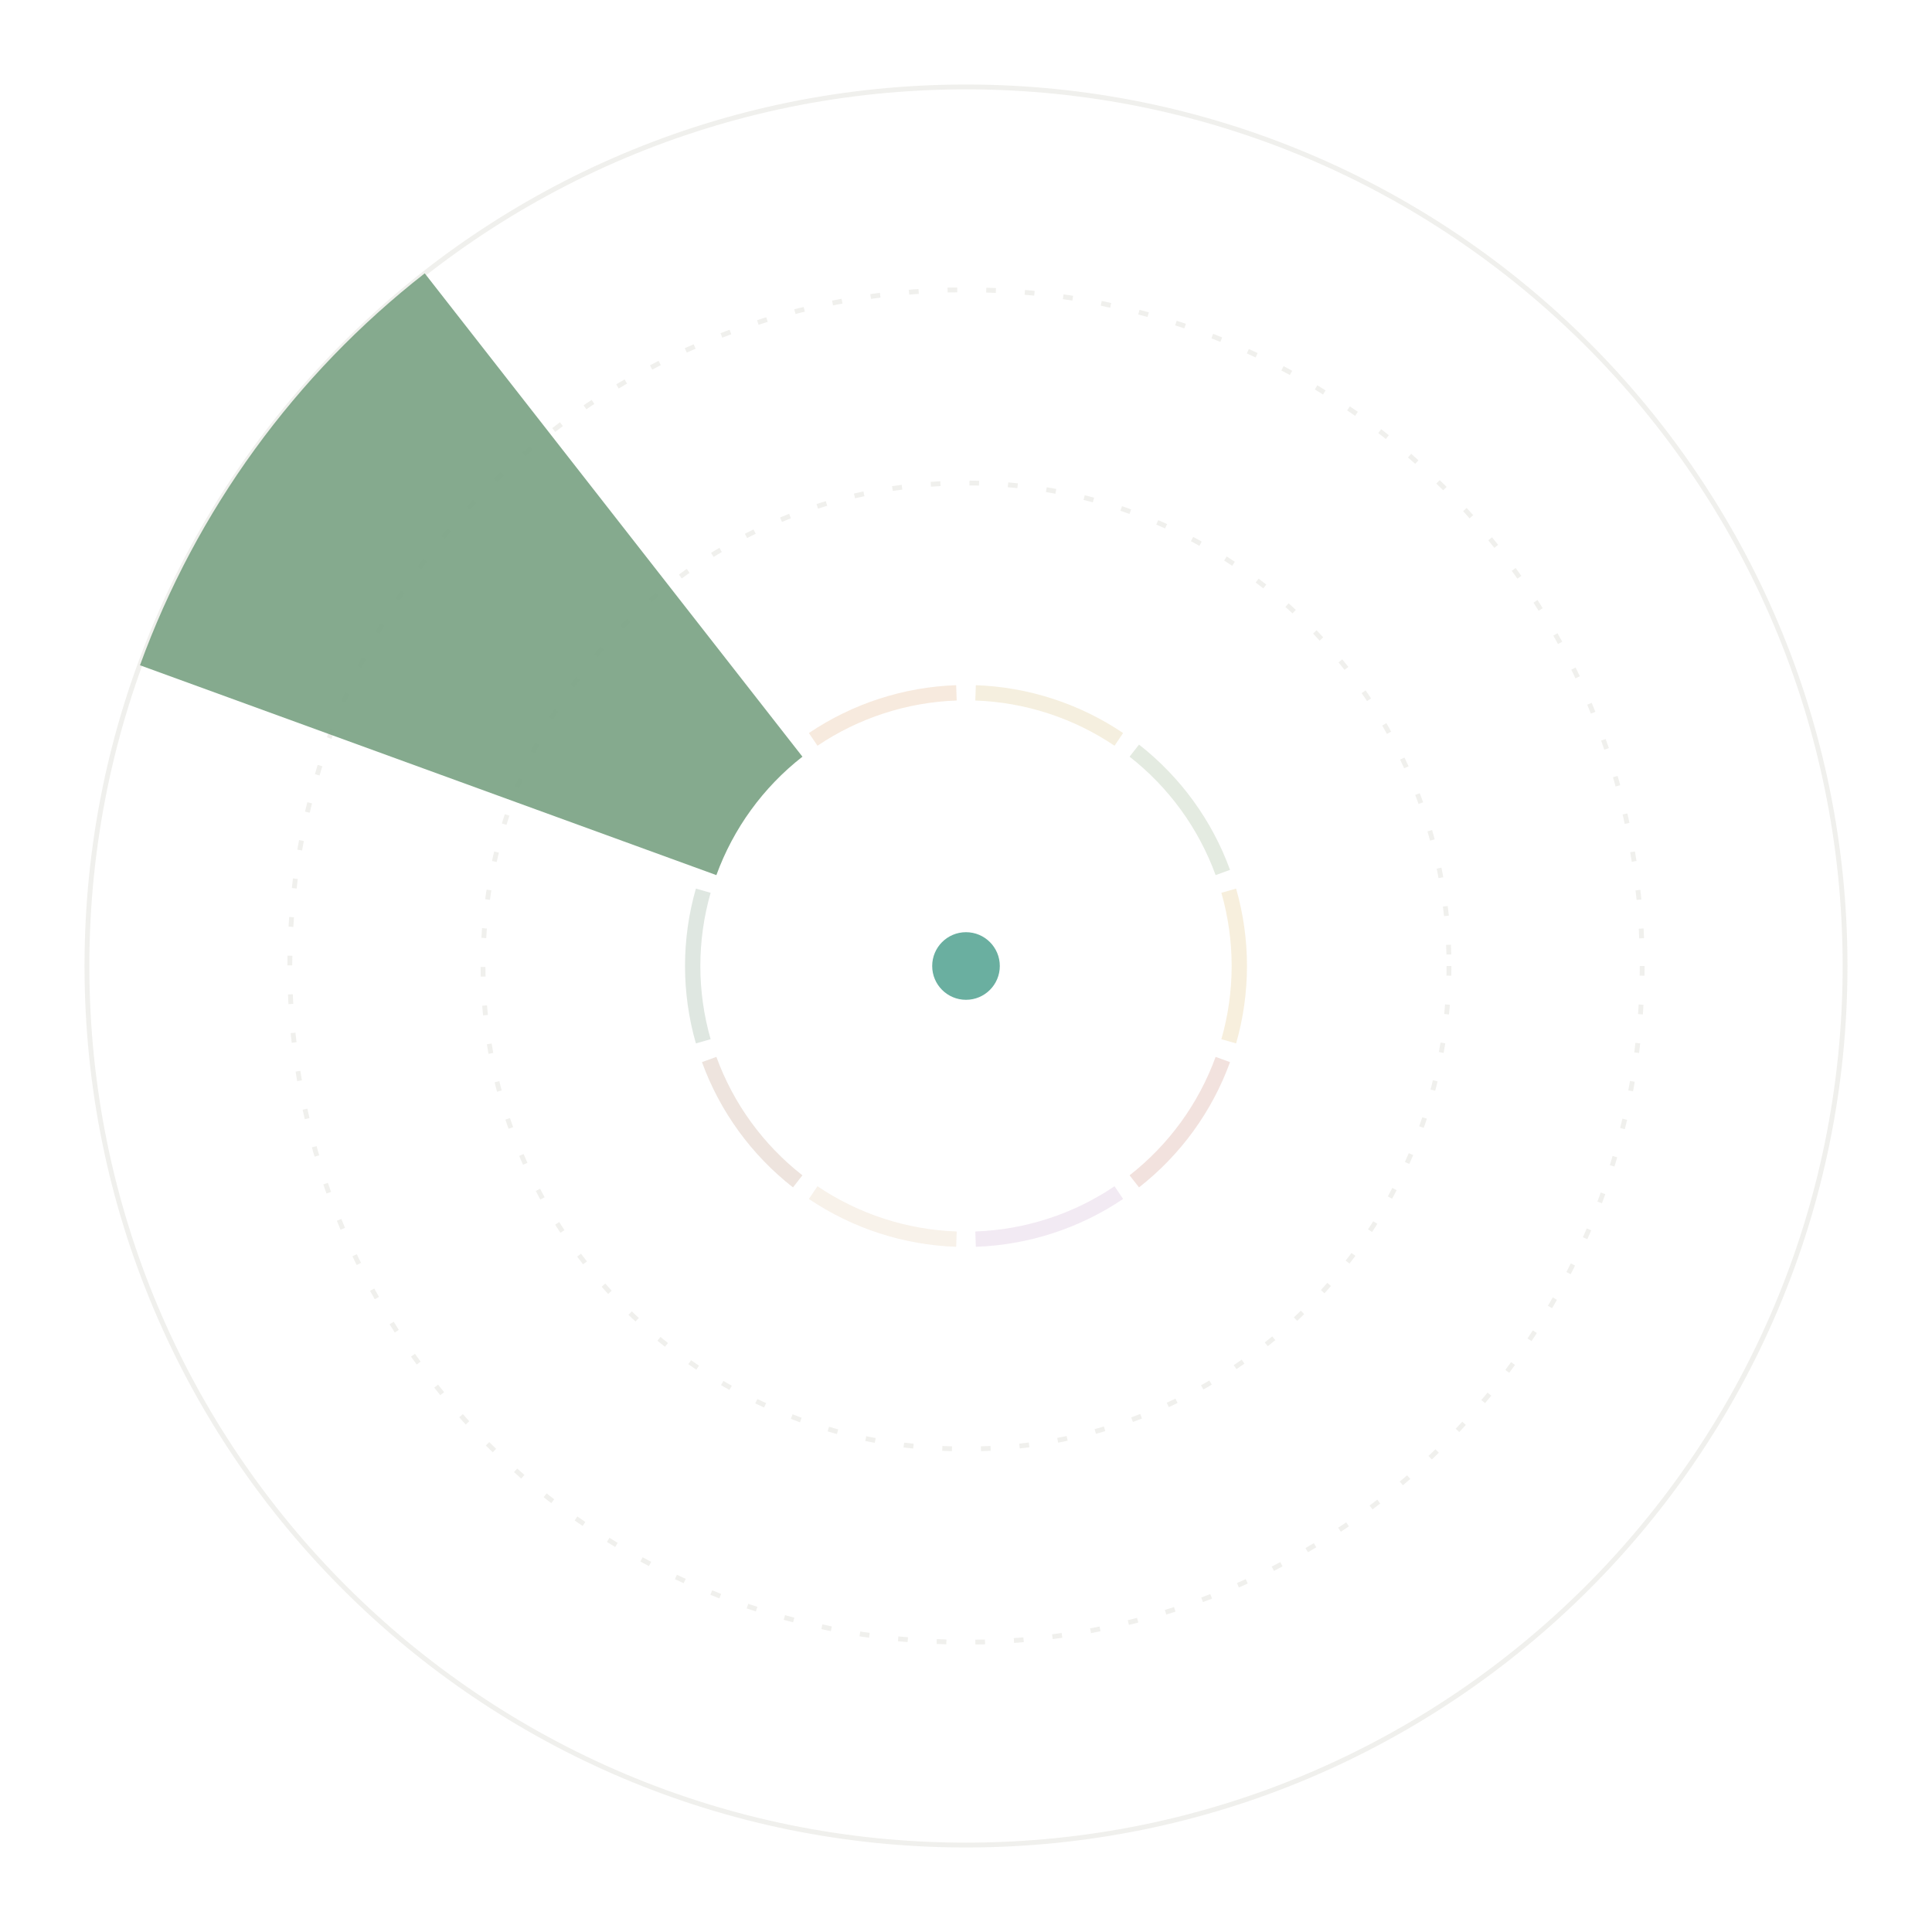
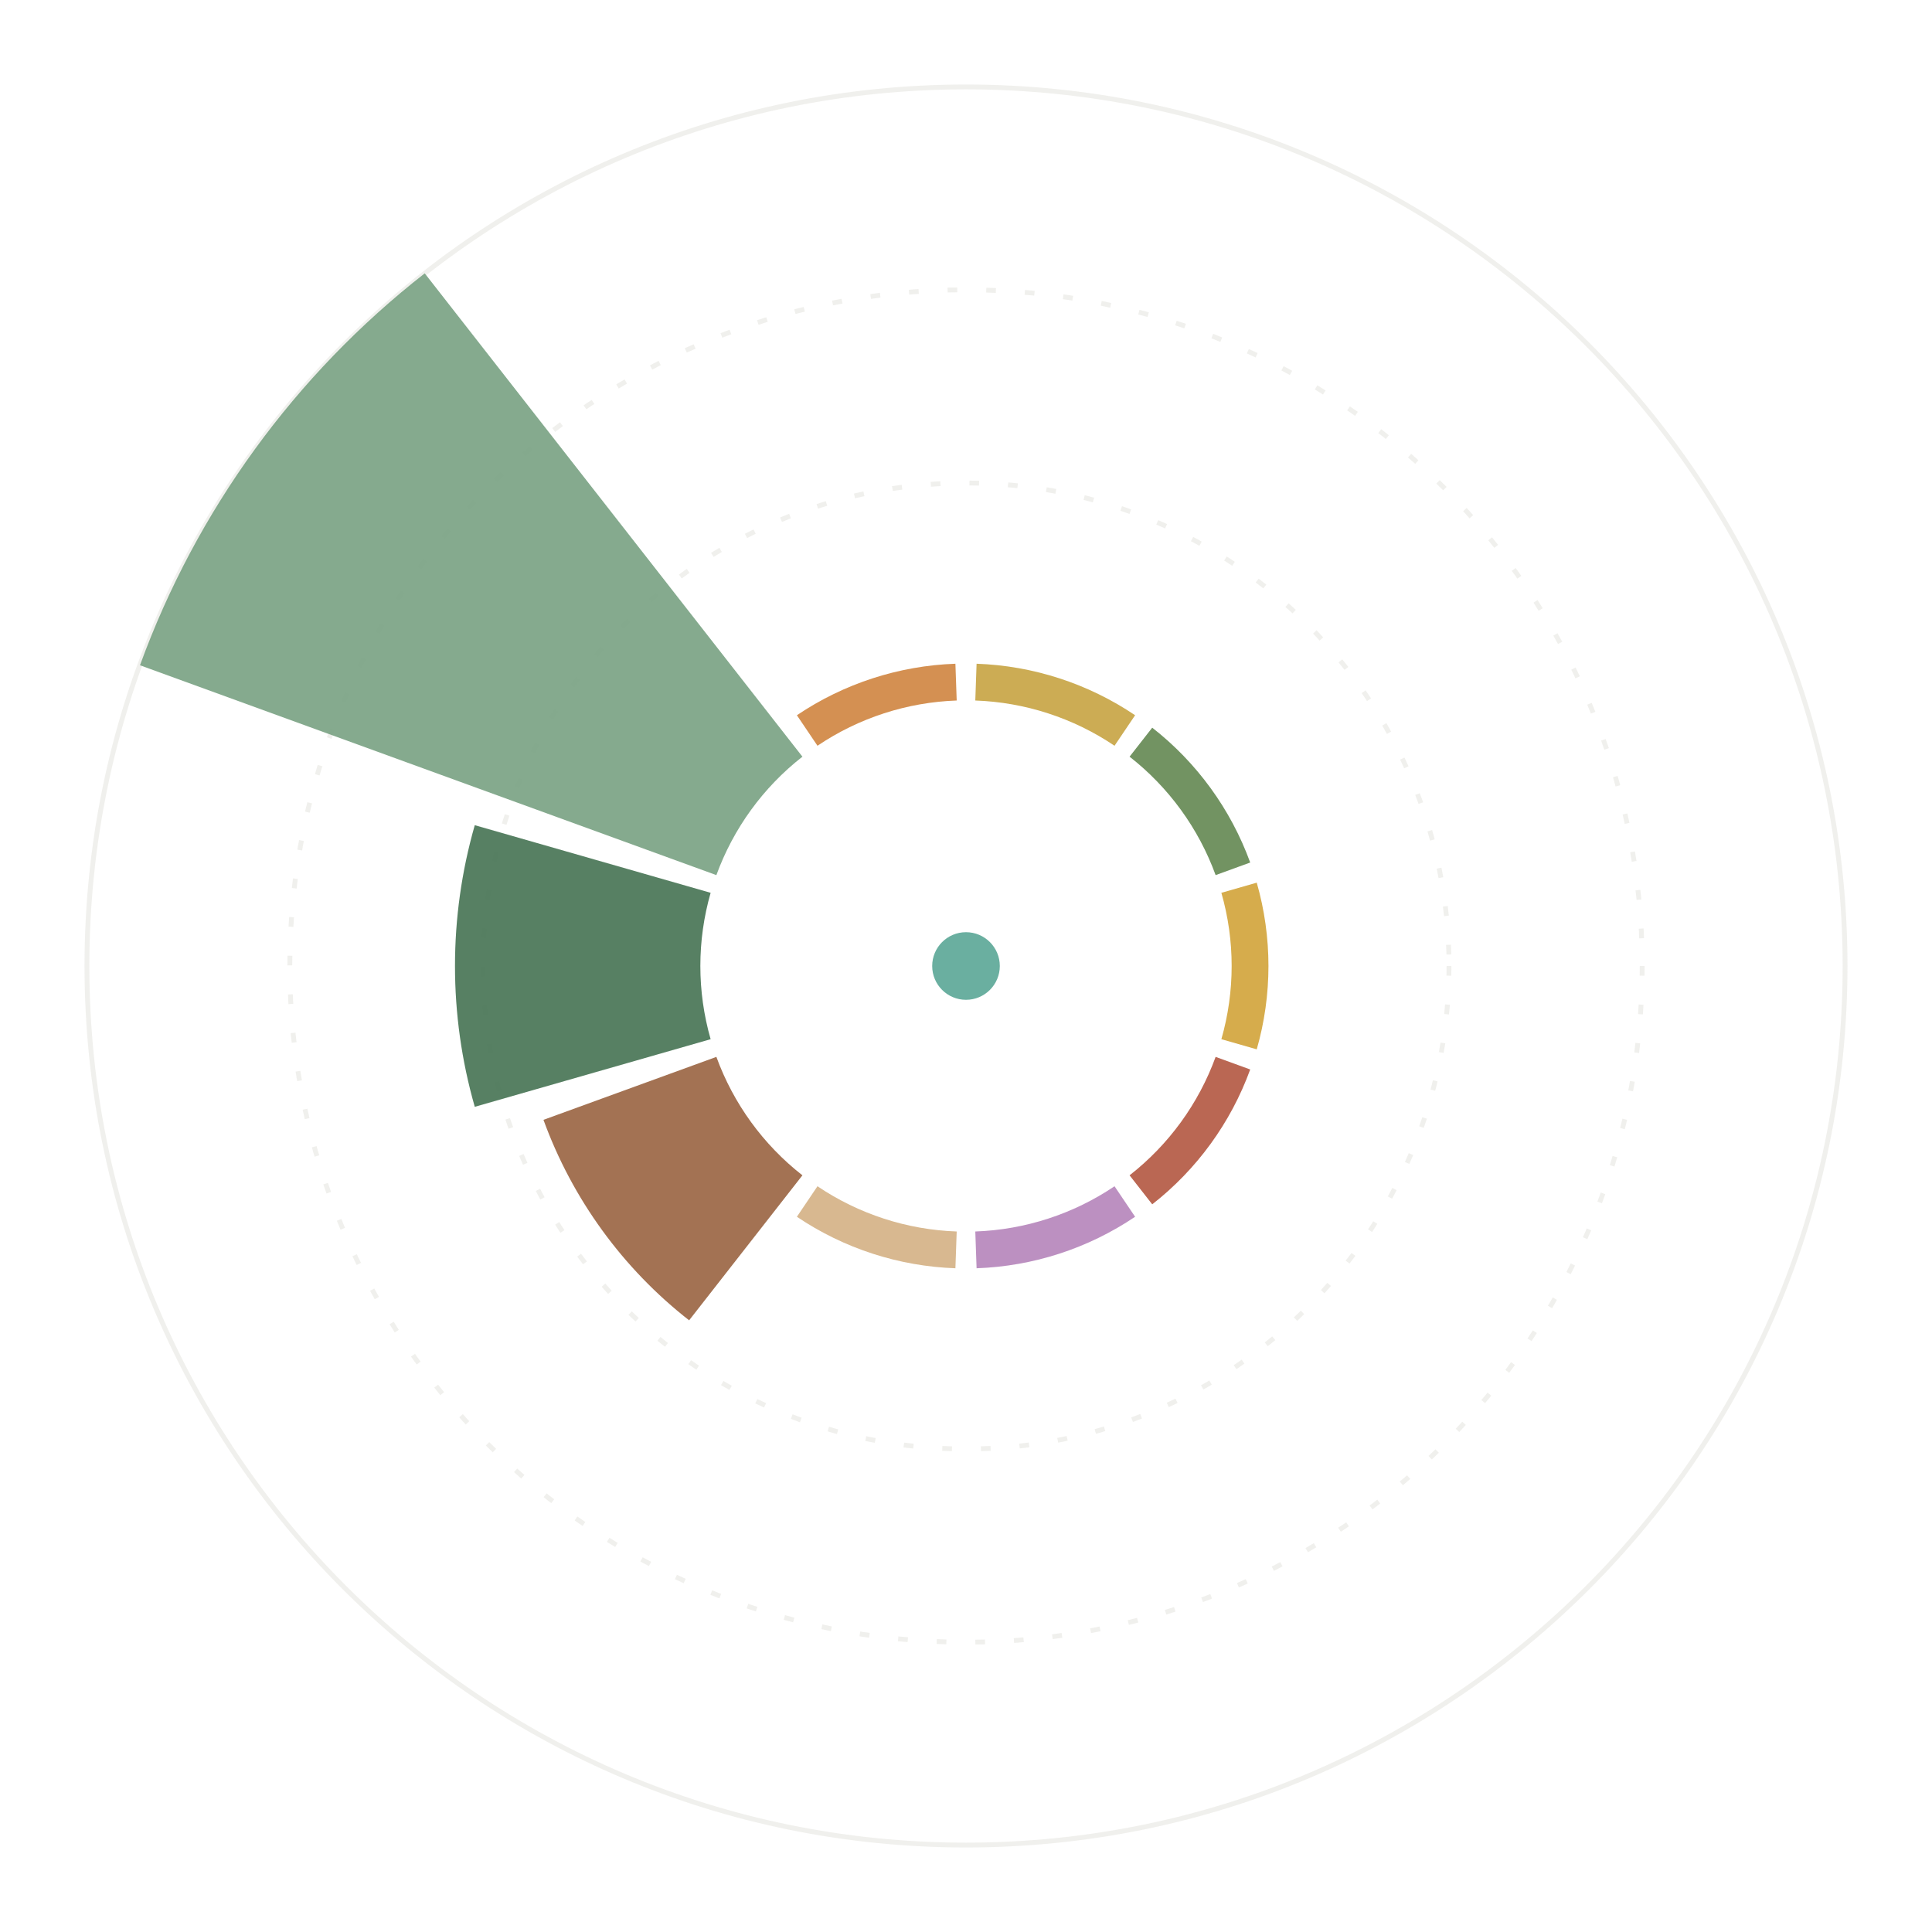
- <svg xmlns="http://www.w3.org/2000/svg" style="color:#9c9a84" role="img" aria-label="Herbal / Woody" viewBox="0 0 400 400" width="480" height="480">
+ <svg xmlns="http://www.w3.org/2000/svg" style="color:#9c9a84" role="img" aria-label="Herbal / Woody — illustrative blend, not a measured flower" viewBox="0 0 400 400" width="480" height="480">
  <circle cx="200" cy="200" r="182" fill="none" stroke="currentColor" opacity=".15" />
  <circle cx="200" cy="200" r="100" fill="none" stroke="currentColor" opacity=".15" stroke-dasharray="2 6" />
  <circle cx="200" cy="200" r="140" fill="none" stroke="currentColor" opacity=".15" stroke-dasharray="2 6" />
-   <path d="M201.925,145.034 L202.036,141.861 A58.175,58.175 0 0 1 232.527,151.768 L230.751,154.4 A55,55 0 0 0 201.925,145.034" fill="#C9A84C" opacity="0.18" />
-   <path d="M233.865,156.663 L235.82,154.161 A58.175,58.175 0 0 1 254.665,180.098 L251.681,181.184 A55,55 0 0 0 233.865,156.663" fill="#6B8E5A" opacity="0.18" />
-   <path d="M252.871,184.845 L255.923,183.97 A58.175,58.175 0 0 1 255.923,216.03 L252.871,215.155 A55,55 0 0 0 252.871,184.845" fill="#D4A843" opacity="0.18" />
-   <path d="M251.681,218.816 L254.665,219.902 A58.175,58.175 0 0 1 235.82,245.839 L233.865,243.337 A55,55 0 0 0 251.681,218.816" fill="#B75F4A" opacity="0.18" />
-   <path d="M230.751,245.6 L232.527,248.232 A58.175,58.175 0 0 1 202.036,258.139 L201.925,254.966 A55,55 0 0 0 230.751,245.6" fill="#B98BBE" opacity="0.18" />
-   <path d="M198.075,254.966 L197.964,258.139 A58.175,58.175 0 0 1 167.473,248.232 L169.249,245.6 A55,55 0 0 0 198.075,254.966" fill="#D6B58A" opacity="0.18" />
-   <path d="M166.135,243.337 L164.18,245.839 A58.175,58.175 0 0 1 145.335,219.902 L148.319,218.816 A55,55 0 0 0 166.135,243.337" fill="#9E6B4A" opacity="0.18" />
-   <path d="M147.129,215.155 L144.077,216.03 A58.175,58.175 0 0 1 144.077,183.97 L147.129,184.845 A55,55 0 0 0 147.129,215.155" fill="#4F7A5B" opacity="0.18" />
+   <path d="M201.925,145.034 L202.191,137.418 A62.62,62.62 0 0 1 235.012,148.082 L230.751,154.4 A55,55 0 0 0 201.925,145.034" fill="#C9A84C" opacity="0.95" />
+   <path d="M233.865,156.663 L238.557,150.658 A62.62,62.62 0 0 1 258.842,178.577 L251.681,181.184 A55,55 0 0 0 233.865,156.663" fill="#6B8E5A" opacity="0.95" />
+   <path d="M252.871,184.845 L260.196,182.745 A62.62,62.62 0 0 1 260.196,217.255 L252.871,215.155 A55,55 0 0 0 252.871,184.845" fill="#D4A843" opacity="0.95" />
+   <path d="M251.681,218.816 L258.842,221.423 A62.62,62.62 0 0 1 238.557,249.342 L233.865,243.337 A55,55 0 0 0 251.681,218.816" fill="#B75F4A" opacity="0.95" />
+   <path d="M230.751,245.6 L235.012,251.918 A62.62,62.62 0 0 1 202.191,262.582 L201.925,254.966 A55,55 0 0 0 230.751,245.6" fill="#B98BBE" opacity="0.95" />
+   <path d="M198.075,254.966 L197.809,262.582 A62.62,62.62 0 0 1 164.988,251.918 L169.249,245.6 A55,55 0 0 0 198.075,254.966" fill="#D6B58A" opacity="0.95" />
+   <path d="M166.135,243.337 L142.675,273.358 A93.1,93.1 0 0 1 112.518,231.85 L148.319,218.816 A55,55 0 0 0 166.135,243.337" fill="#9E6B4A" opacity="0.95" />
+   <path d="M147.129,215.155 L98.296,229.153 A105.8,105.8 0 0 1 98.296,170.847 L147.129,184.845 A55,55 0 0 0 147.129,215.155" fill="#4F7A5B" opacity="0.95" />
  <path d="M148.319,181.184 L28.982,137.736 A182,182 0 0 1 87.936,56.593 L166.135,156.663 A55,55 0 0 0 148.319,181.184" fill="#7FA688" opacity="0.95" />
-   <path d="M169.249,154.4 L167.473,151.768 A58.175,58.175 0 0 1 197.964,141.861 L198.075,145.034 A55,55 0 0 0 169.249,154.4" fill="#D28B49" opacity="0.18" />
+   <path d="M169.249,154.4 L164.988,148.082 A62.62,62.62 0 0 1 197.809,137.418 L198.075,145.034 A55,55 0 0 0 169.249,154.4" fill="#D28B49" opacity="0.95" />
  <circle cx="200" cy="200" r="7" fill="#6aafa0" />
</svg>
